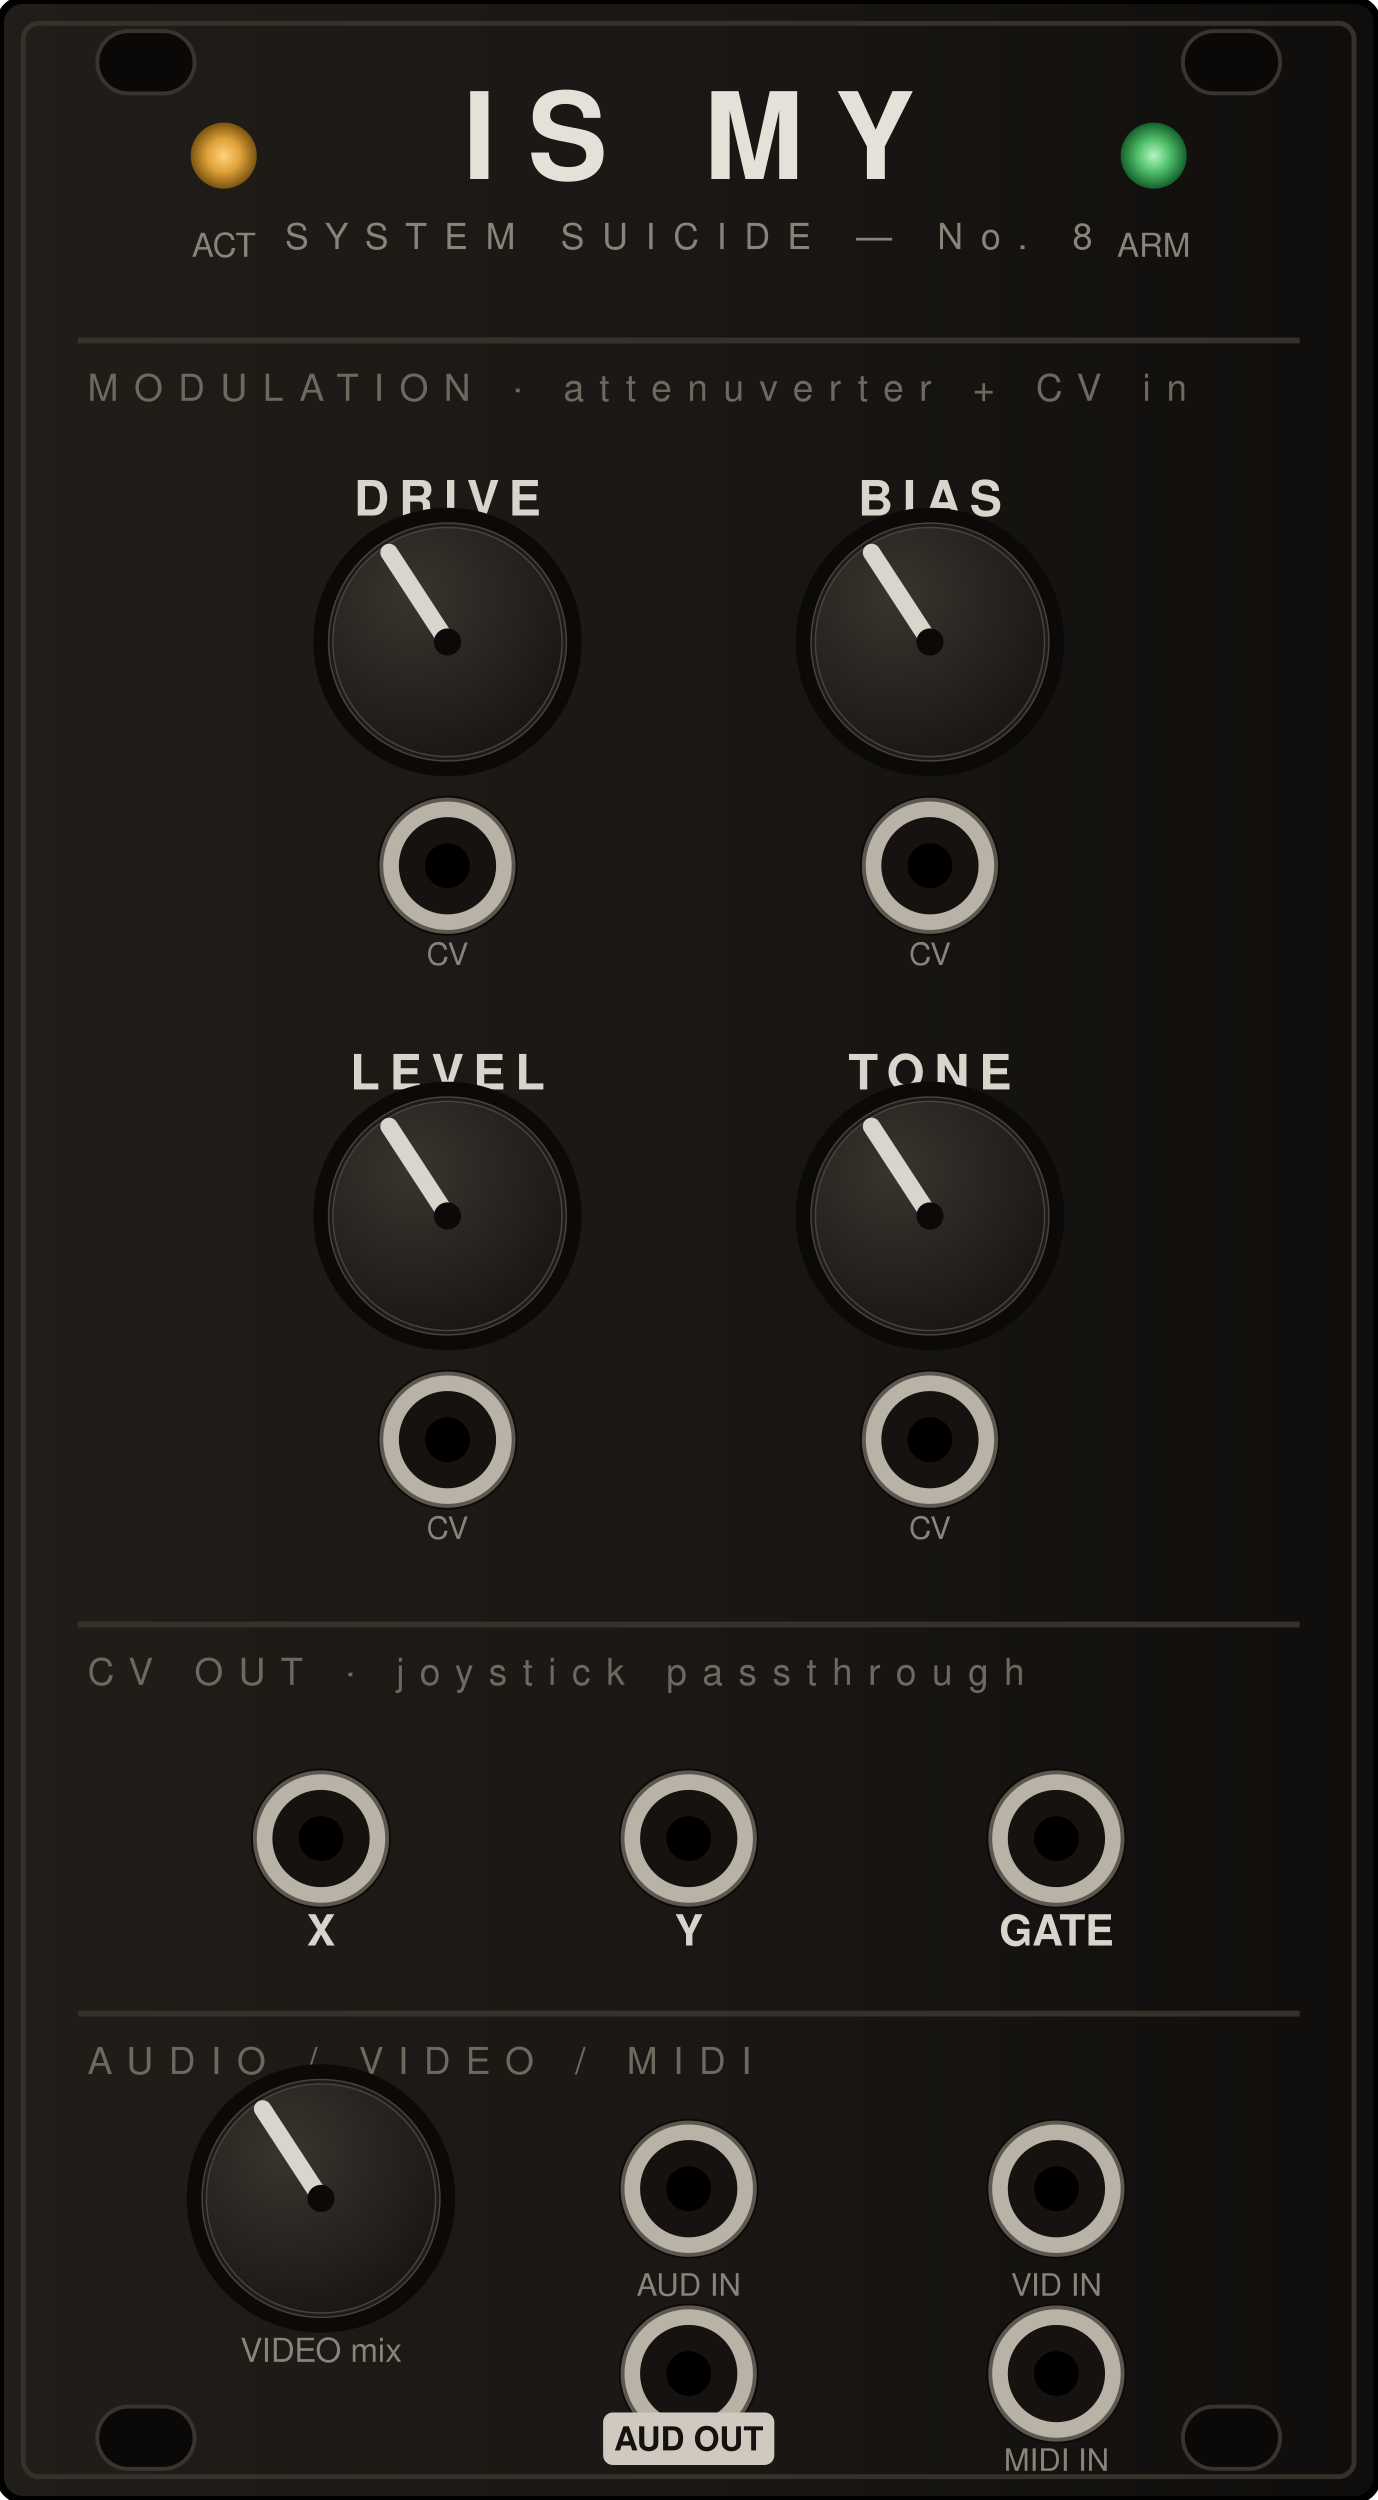
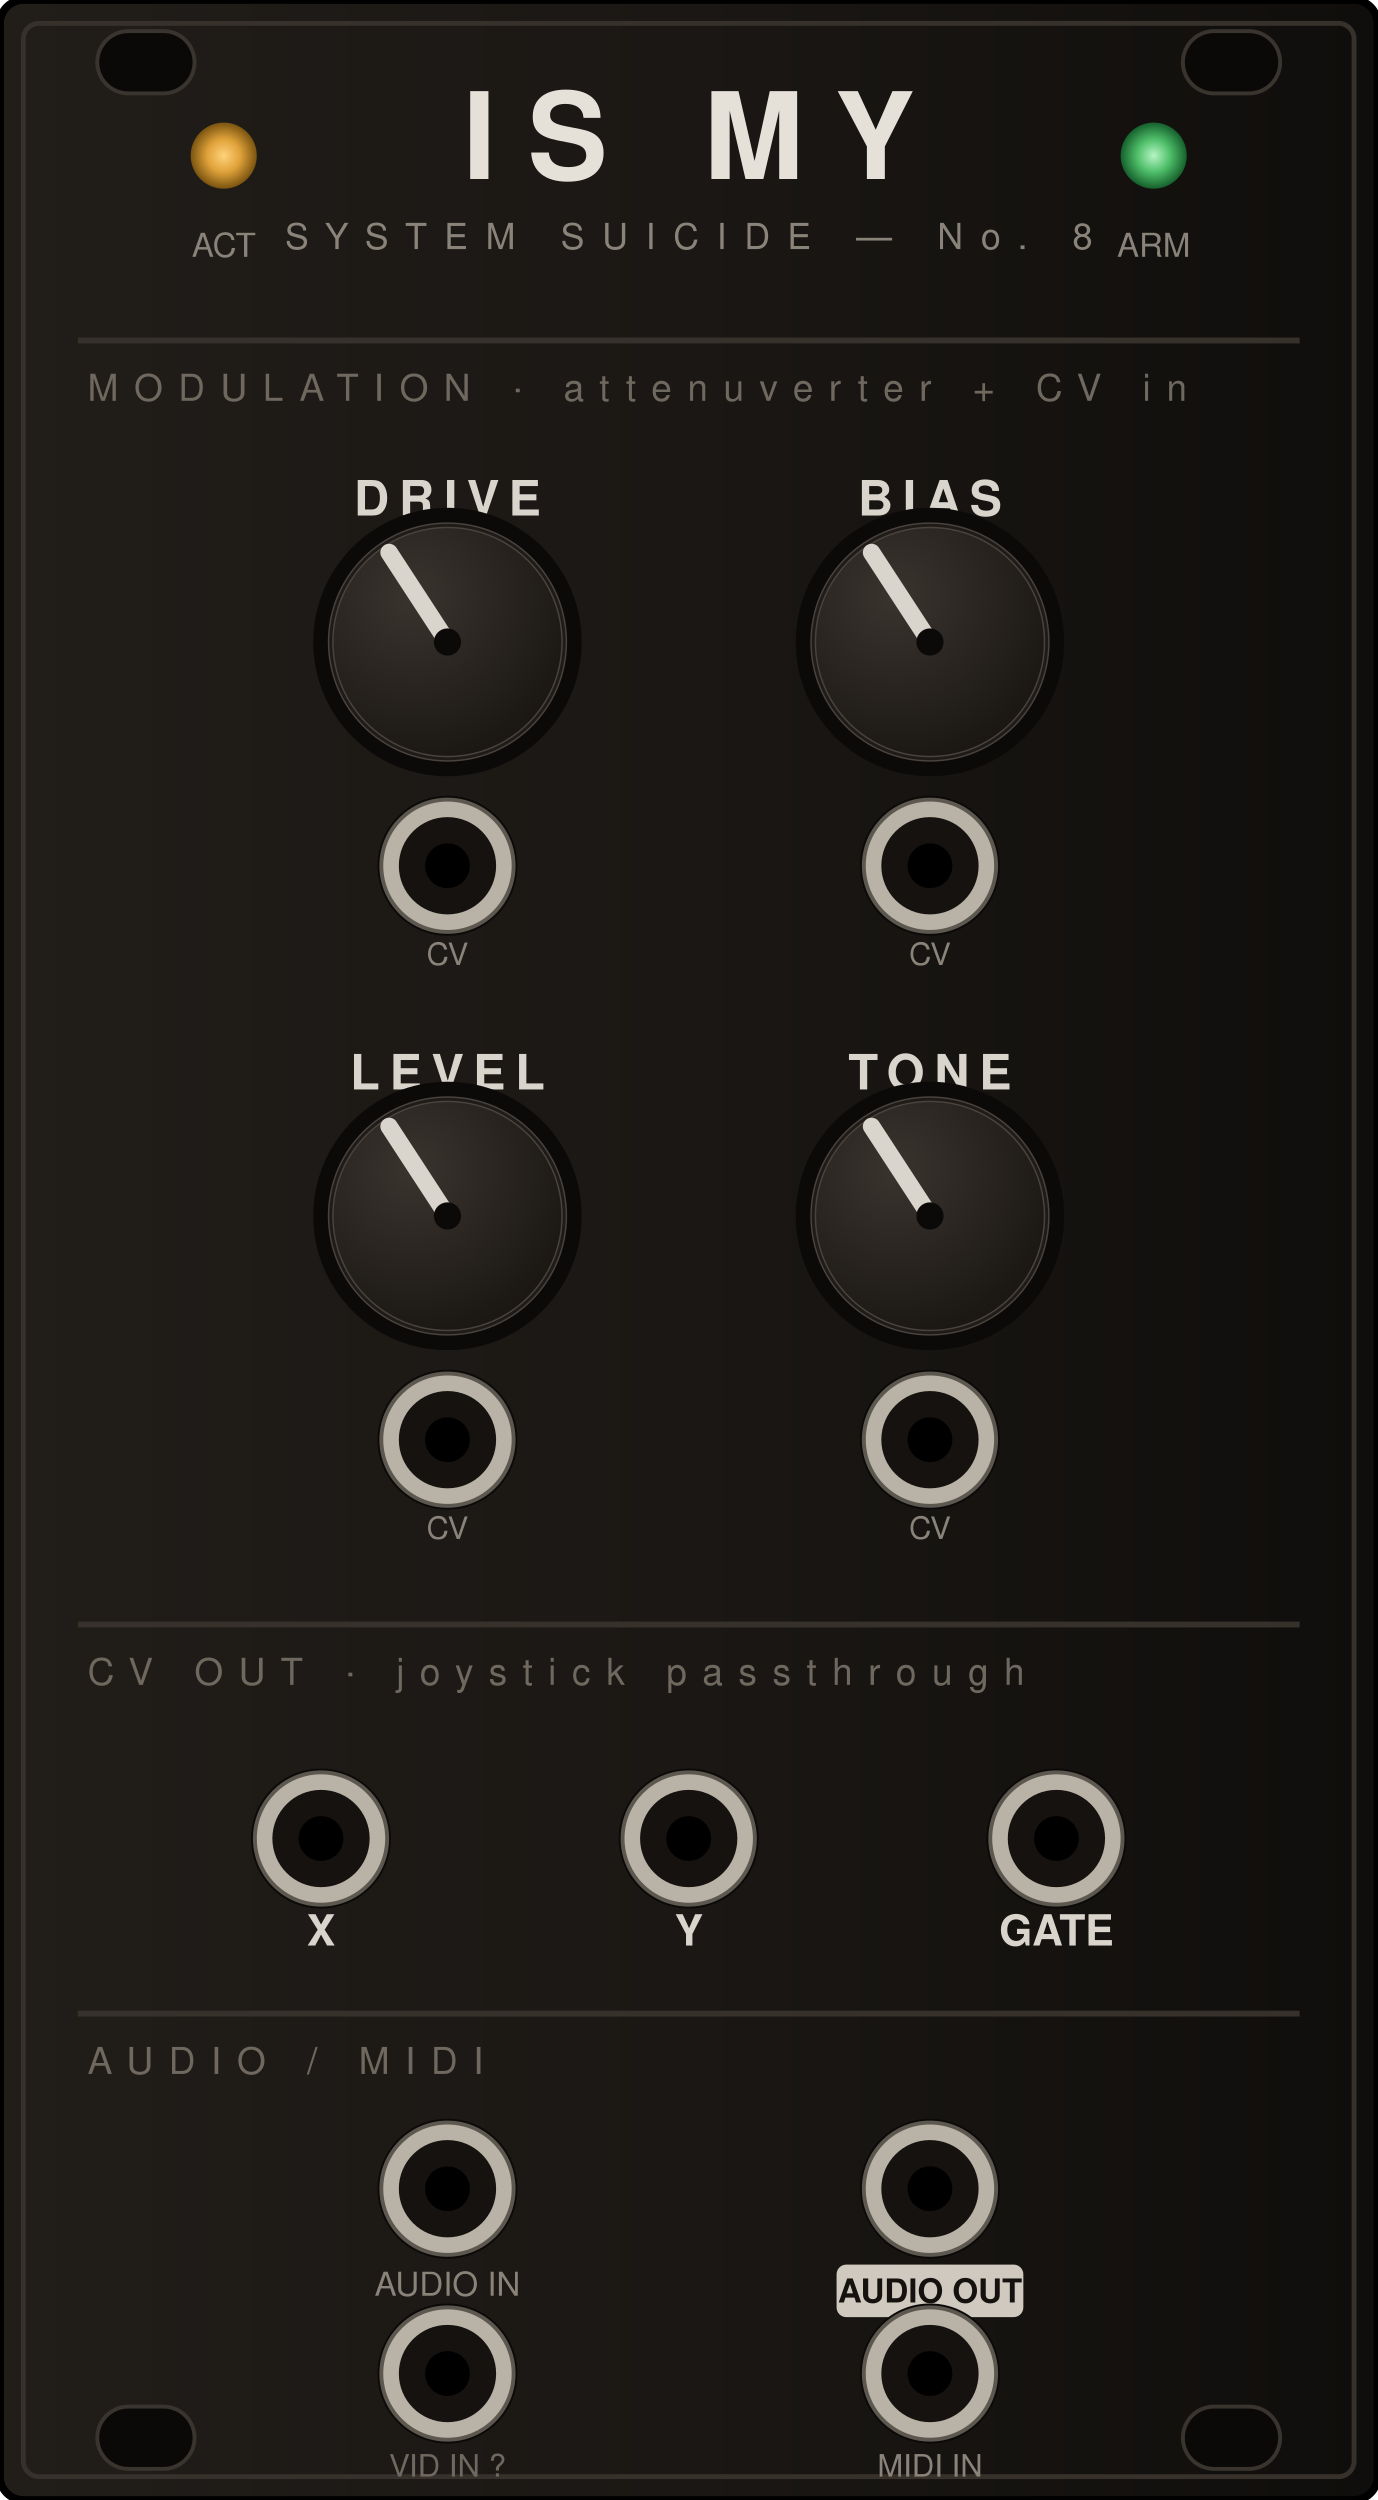
<svg xmlns="http://www.w3.org/2000/svg" width="70.8mm" height="128.5mm" viewBox="0 0 70.8 128.5" font-family="Helvetica, Arial, sans-serif">
  <defs>
    <linearGradient id="panelSheen" x1="0" y1="0" x2="1" y2="0">
      <stop offset="0" stop-color="#211d19" />
      <stop offset="0.5" stop-color="#1a1714" />
      <stop offset="1" stop-color="#100e0c" />
    </linearGradient>
    <radialGradient id="knobGrad" cx="0.35" cy="0.30" r="0.8">
      <stop offset="0" stop-color="#3a342e" />
      <stop offset="1" stop-color="#171411" />
    </radialGradient>
    <radialGradient id="ledAmber" cx="0.5" cy="0.5" r="0.5">
      <stop offset="0" stop-color="#ffd27a" />
      <stop offset="0.5" stop-color="#e0a23a" />
      <stop offset="1" stop-color="#7a5410" />
    </radialGradient>
    <radialGradient id="ledGreen" cx="0.5" cy="0.5" r="0.5">
      <stop offset="0" stop-color="#b6f5c4" />
      <stop offset="0.5" stop-color="#4fbf6a" />
      <stop offset="1" stop-color="#16602c" />
    </radialGradient>
    <g id="pot">
      <circle r="6.9" fill="#0c0a09" />
      <circle r="6.0" fill="url(#knobGrad)" stroke="#4a433d" stroke-width="0.3" />
      <circle r="6.0" fill="none" stroke="#000" stroke-width="0.15" opacity="0.6" />
      <line x1="0" y1="0" x2="-3.0" y2="-4.6" stroke="#d9d4cc" stroke-width="0.9" stroke-linecap="round" />
      <circle r="0.7" fill="#0c0a09" />
    </g>
    <g id="jack">
      <circle r="3.6" fill="#0c0a09" />
      <circle r="3.4" fill="#b9b2a6" stroke="#5c574f" stroke-width="0.2" />
      <circle r="2.5" fill="#15120f" />
      <circle r="1.15" fill="#000" />
    </g>
    <g id="slot">
      <rect x="-2.5" y="-1.6" width="5" height="3.2" rx="1.6" fill="#0a0908" stroke="#3a342e" stroke-width="0.2" />
    </g>
  </defs>
  <rect x="0" y="0" width="70.8" height="128.5" rx="1.2" fill="url(#panelSheen)" stroke="#000" stroke-width="0.4" />
  <rect x="1.2" y="1.2" width="68.4" height="126.1" rx="0.8" fill="none" stroke="#37312b" stroke-width="0.25" />
  <use href="#slot" transform="translate(7.5,3.2)" />
  <use href="#slot" transform="translate(63.3,3.2)" />
  <use href="#slot" transform="translate(7.5,125.3)" />
  <use href="#slot" transform="translate(63.3,125.3)" />
  <text x="35.4" y="9.2" text-anchor="middle" font-size="6.2" font-weight="700" letter-spacing="1.6" fill="#e6e1d8">IS MY</text>
  <text x="35.4" y="12.8" text-anchor="middle" font-size="1.85" letter-spacing="0.9" fill="#8a837a">SYSTEM SUICIDE — No. 8</text>
  <circle cx="11.5" cy="8.0" r="1.7" fill="url(#ledAmber)" />
  <text x="11.5" y="13.2" text-anchor="middle" font-size="1.7" fill="#8a837a">ACT</text>
  <circle cx="59.3" cy="8.0" r="1.7" fill="url(#ledGreen)" />
  <text x="59.3" y="13.2" text-anchor="middle" font-size="1.7" fill="#8a837a">ARM</text>
  <line x1="4" y1="17.5" x2="66.8" y2="17.5" stroke="#37312b" stroke-width="0.3" />
  <text x="4.5" y="20.6" font-size="1.9" letter-spacing="0.8" fill="#6f685f">MODULATION · attenuverter + CV in</text>
  <text x="23.0" y="26.5" text-anchor="middle" font-size="2.5" font-weight="600" letter-spacing="0.5" fill="#d9d4cc">DRIVE</text>
  <use href="#pot" transform="translate(23.0,33.0)" />
  <use href="#jack" transform="translate(23.0,44.5)" />
  <text x="23.0" y="49.6" text-anchor="middle" font-size="1.6" fill="#8a837a">CV</text>
  <text x="47.8" y="26.5" text-anchor="middle" font-size="2.5" font-weight="600" letter-spacing="0.5" fill="#d9d4cc">BIAS</text>
  <use href="#pot" transform="translate(47.8,33.0)" />
  <use href="#jack" transform="translate(47.8,44.5)" />
  <text x="47.8" y="49.6" text-anchor="middle" font-size="1.6" fill="#8a837a">CV</text>
  <text x="23.0" y="56.0" text-anchor="middle" font-size="2.5" font-weight="600" letter-spacing="0.5" fill="#d9d4cc">LEVEL</text>
  <use href="#pot" transform="translate(23.0,62.5)" />
  <use href="#jack" transform="translate(23.0,74.0)" />
  <text x="23.0" y="79.1" text-anchor="middle" font-size="1.6" fill="#8a837a">CV</text>
  <text x="47.8" y="56.0" text-anchor="middle" font-size="2.5" font-weight="600" letter-spacing="0.5" fill="#d9d4cc">TONE</text>
  <use href="#pot" transform="translate(47.8,62.5)" />
  <use href="#jack" transform="translate(47.8,74.0)" />
  <text x="47.8" y="79.1" text-anchor="middle" font-size="1.6" fill="#8a837a">CV</text>
  <line x1="4" y1="83.5" x2="66.8" y2="83.5" stroke="#37312b" stroke-width="0.3" />
  <text x="4.5" y="86.6" font-size="1.9" letter-spacing="0.8" fill="#6f685f">CV OUT · joystick passthrough</text>
  <use href="#jack" transform="translate(16.5,94.5)" />
  <text x="16.5" y="100.0" text-anchor="middle" font-size="2.2" font-weight="600" fill="#d9d4cc">X</text>
  <use href="#jack" transform="translate(35.4,94.5)" />
  <text x="35.4" y="100.0" text-anchor="middle" font-size="2.2" font-weight="600" fill="#d9d4cc">Y</text>
  <use href="#jack" transform="translate(54.3,94.5)" />
  <text x="54.3" y="100.0" text-anchor="middle" font-size="2.2" font-weight="600" fill="#d9d4cc">GATE</text>
  <line x1="4" y1="103.5" x2="66.8" y2="103.5" stroke="#37312b" stroke-width="0.3" />
-   <text x="4.5" y="106.6" font-size="1.9" letter-spacing="0.8" fill="#6f685f">AUDIO / VIDEO / MIDI</text>
-   <use href="#pot" transform="translate(16.5,113.0)" />
-   <text x="16.5" y="121.4" text-anchor="middle" font-size="1.7" fill="#8a837a">VIDEO mix</text>
-   <use href="#jack" transform="translate(35.4,112.5)" />
-   <text x="35.4" y="118.0" text-anchor="middle" font-size="1.6" fill="#8a837a">AUD IN</text>
-   <use href="#jack" transform="translate(54.3,112.5)" />
-   <text x="54.3" y="118.0" text-anchor="middle" font-size="1.6" fill="#8a837a">VID IN</text>
-   <use href="#jack" transform="translate(35.4,122.0)" />
-   <rect x="31.0" y="124.0" width="8.8" height="2.7" rx="0.5" fill="#cfc9bf" />
-   <text x="35.4" y="125.95" text-anchor="middle" font-size="1.7" font-weight="700" fill="#14110f">AUD OUT</text>
-   <use href="#jack" transform="translate(54.3,122.0)" />
-   <text x="54.3" y="127.0" text-anchor="middle" font-size="1.6" fill="#8a837a">MIDI IN</text>
+   <text x="4.5" y="106.6" font-size="1.9" letter-spacing="0.8" fill="#6f685f">AUDIO / MIDI</text>
+   <use href="#jack" transform="translate(23.0,112.5)" />
+   <text x="23.0" y="118.0" text-anchor="middle" font-size="1.7" fill="#8a837a">AUDIO IN</text>
+   <use href="#jack" transform="translate(47.8,112.5)" />
+   <rect x="43.0" y="116.4" width="9.6" height="2.7" rx="0.5" fill="#cfc9bf" />
+   <text x="47.8" y="118.35" text-anchor="middle" font-size="1.7" font-weight="700" fill="#14110f">AUDIO OUT</text>
+   <use href="#jack" transform="translate(23.0,122.0)" />
+   <text x="23.0" y="127.3" text-anchor="middle" font-size="1.6" fill="#6f685f">VID IN ?</text>
+   <use href="#jack" transform="translate(47.8,122.0)" />
+   <text x="47.8" y="127.3" text-anchor="middle" font-size="1.6" fill="#8a837a">MIDI IN</text>
</svg>
